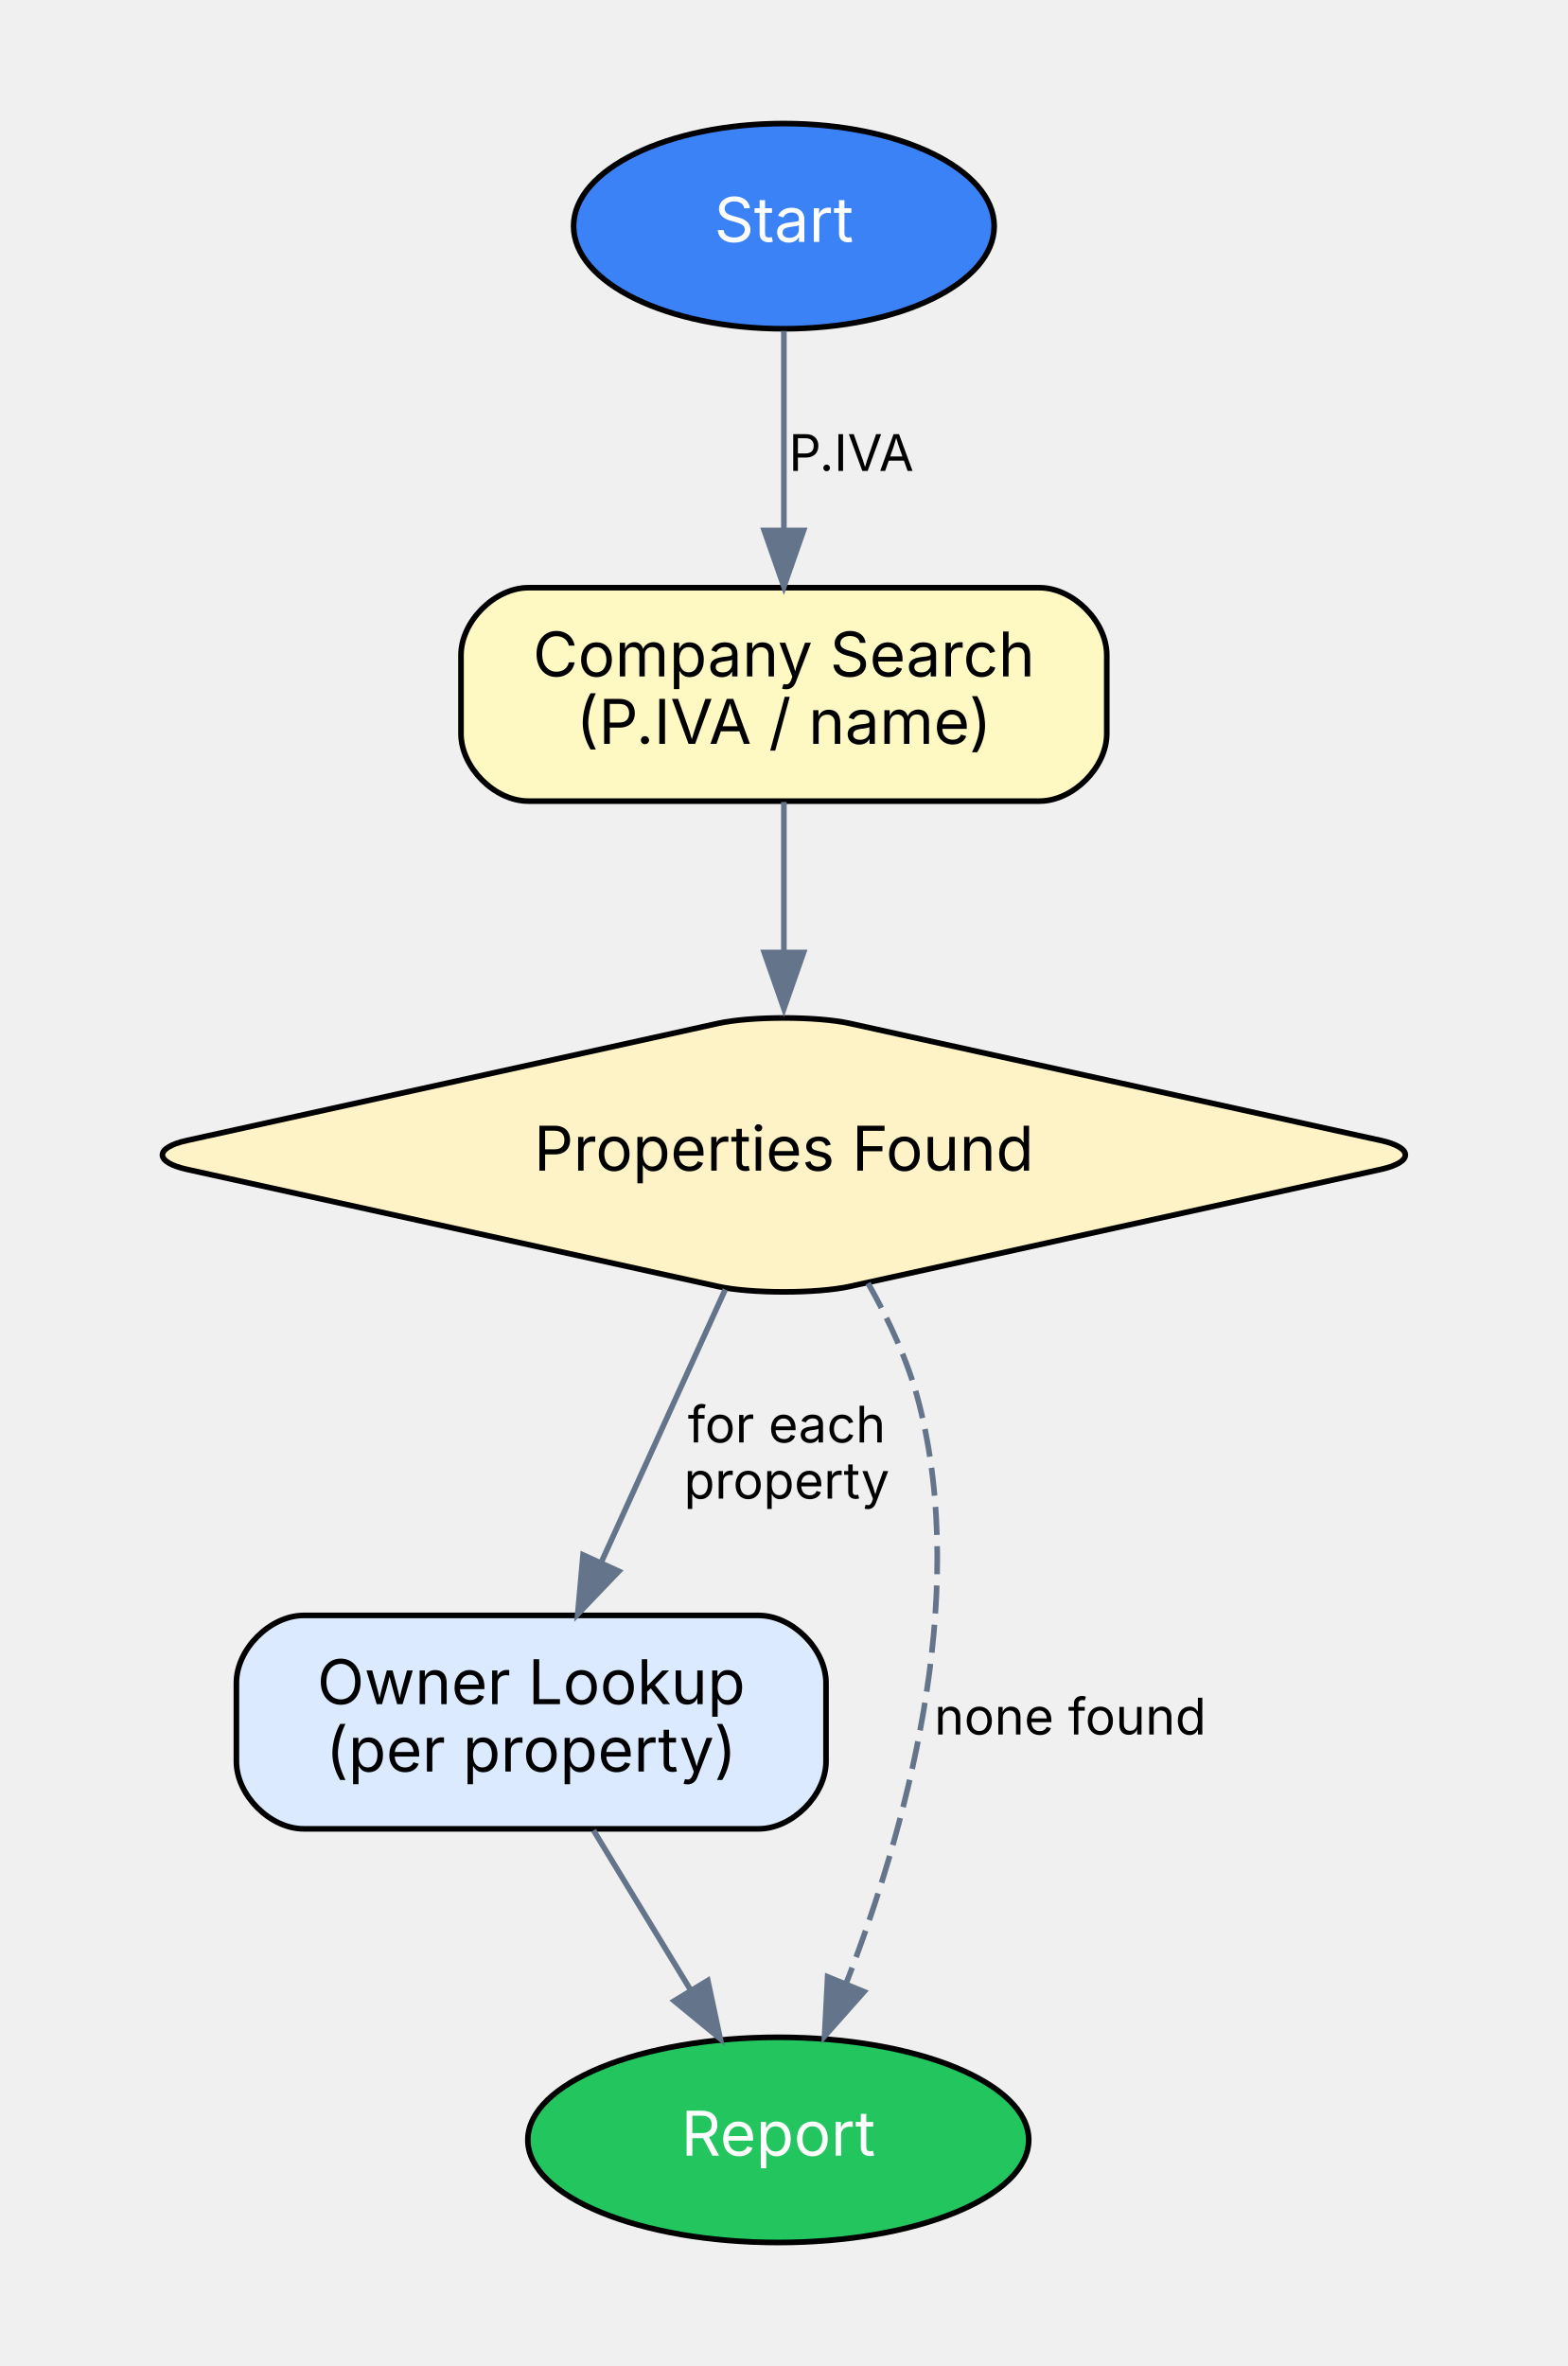
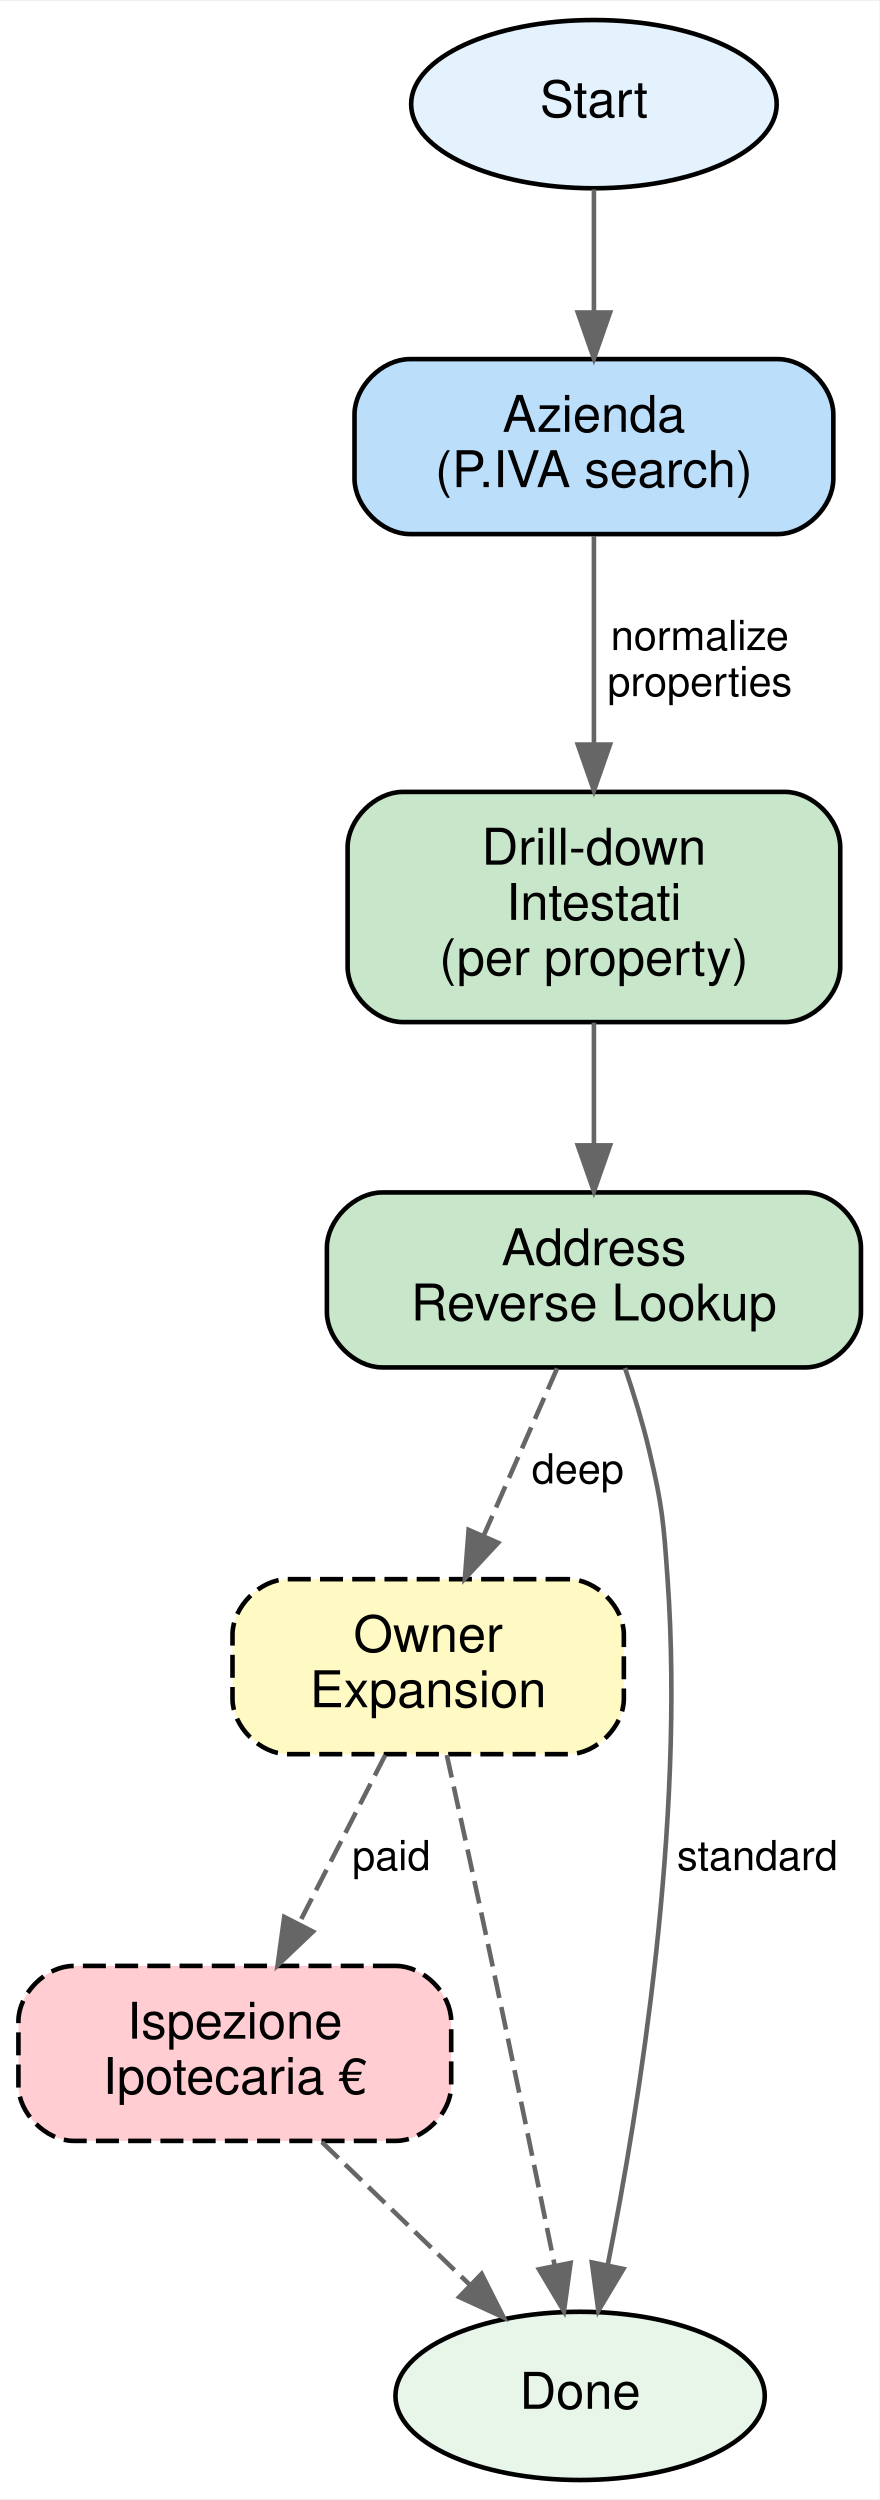
- <svg xmlns="http://www.w3.org/2000/svg" width="279pt" height="421pt" viewBox="0.00 0.00 279.20 420.74">
-   <g id="graph0" class="graph" transform="scale(1 1) rotate(0) translate(21.6 399.14)">
+ <svg xmlns="http://www.w3.org/2000/svg" width="191pt" height="543pt" viewBox="0.00 0.00 191.00 542.54">
+   <g id="graph0" class="graph" transform="scale(1 1) rotate(0) translate(4 538.54)">
+     <polygon fill="white" stroke="transparent" points="-4,4 -4,-538.54 187,-538.54 187,4 -4,4" />
    <g id="node1" class="node">
-       <ellipse fill="#3b82f6" stroke="black" cx="118" cy="-359.15" rx="37.45" ry="18.27" />
-       <text text-anchor="middle" x="118" y="-356.35" font-family="Inter" font-size="11.00" fill="white">Start</text>
+       <ellipse fill="#e3f2fd" stroke="black" cx="125" cy="-516.15" rx="39.7" ry="18.27" />
+       <text text-anchor="middle" x="125" y="-513.35" font-family="Helvetica,sans-Serif" font-size="11.00">Start</text>
    </g>
    <g id="node2" class="node">
-       <path fill="#fef9c3" stroke="black" d="M163.5,-294.77C163.5,-294.77 72.5,-294.77 72.5,-294.77 66.5,-294.77 60.5,-288.77 60.5,-282.77 60.5,-282.77 60.5,-268.77 60.5,-268.77 60.5,-262.77 66.5,-256.77 72.5,-256.77 72.5,-256.77 163.5,-256.77 163.5,-256.77 169.5,-256.77 175.5,-262.77 175.5,-268.77 175.5,-268.77 175.5,-282.77 175.5,-282.77 175.5,-288.77 169.5,-294.77 163.5,-294.77" />
-       <text text-anchor="middle" x="118" y="-278.97" font-family="Inter" font-size="11.00">Company Search</text>
-       <text text-anchor="middle" x="118" y="-266.97" font-family="Inter" font-size="11.00">(P.IVA / name)</text>
+       <path fill="#bbdefb" stroke="black" d="M165,-460.77C165,-460.77 85,-460.77 85,-460.77 79,-460.77 73,-454.77 73,-448.77 73,-448.77 73,-434.77 73,-434.77 73,-428.77 79,-422.77 85,-422.77 85,-422.77 165,-422.77 165,-422.77 171,-422.77 177,-428.77 177,-434.77 177,-434.77 177,-448.77 177,-448.77 177,-454.77 171,-460.77 165,-460.77" />
+       <text text-anchor="middle" x="125" y="-444.97" font-family="Helvetica,sans-Serif" font-size="11.00">Azienda</text>
+       <text text-anchor="middle" x="125" y="-432.97" font-family="Helvetica,sans-Serif" font-size="11.00">(P.IVA search)</text>
    </g>
    <g id="edge1" class="edge">
-       <path fill="none" stroke="#64748b" d="M118,-340.5C118,-330.19 118,-316.94 118,-305.19" />
-       <polygon fill="#64748b" stroke="#64748b" points="121.5,-304.96 118,-294.96 114.5,-304.96 121.5,-304.96" />
-       <text text-anchor="middle" x="130" y="-315.57" font-family="Inter" font-size="9.00"> P.IVA</text>
+       <path fill="none" stroke="#666666" d="M125,-497.63C125,-489.63 125,-479.96 125,-470.97" />
+       <polygon fill="#666666" stroke="#666666" points="128.5,-470.89 125,-460.89 121.5,-470.89 128.5,-470.89" />
    </g>
    <g id="node3" class="node">
-       <path fill="#fef3c7" stroke="black" d="M106.28,-217.19C106.28,-217.19 11.72,-196.35 11.72,-196.35 5.86,-195.06 5.86,-192.48 11.72,-191.19 11.72,-191.19 106.28,-170.35 106.28,-170.35 112.14,-169.06 123.86,-169.06 129.72,-170.35 129.72,-170.35 224.28,-191.19 224.28,-191.19 230.14,-192.48 230.14,-195.06 224.28,-196.35 224.28,-196.35 129.72,-217.19 129.72,-217.19 123.86,-218.48 112.14,-218.48 106.28,-217.19" />
-       <text text-anchor="middle" x="118" y="-190.97" font-family="Inter" font-size="11.00">Properties Found</text>
+       <path fill="#c8e6c9" stroke="black" d="M166.5,-366.77C166.5,-366.77 83.5,-366.77 83.5,-366.77 77.5,-366.77 71.5,-360.77 71.5,-354.77 71.5,-354.77 71.5,-328.77 71.5,-328.77 71.5,-322.77 77.5,-316.77 83.5,-316.77 83.5,-316.77 166.5,-316.77 166.5,-316.77 172.5,-316.77 178.5,-322.77 178.5,-328.77 178.5,-328.77 178.5,-354.77 178.5,-354.77 178.5,-360.77 172.5,-366.77 166.5,-366.77" />
+       <text text-anchor="middle" x="125" y="-350.97" font-family="Helvetica,sans-Serif" font-size="11.00">Drill-down</text>
+       <text text-anchor="middle" x="125" y="-338.97" font-family="Helvetica,sans-Serif" font-size="11.00">Intestati</text>
+       <text text-anchor="middle" x="125" y="-326.97" font-family="Helvetica,sans-Serif" font-size="11.00">(per property)</text>
    </g>
    <g id="edge2" class="edge">
-       <path fill="none" stroke="#64748b" d="M118,-256.62C118,-248.71 118,-239.16 118,-229.96" />
-       <polygon fill="#64748b" stroke="#64748b" points="121.5,-229.82 118,-219.82 114.5,-229.82 121.5,-229.82" />
+       <path fill="none" stroke="#666666" d="M125,-422.34C125,-409.63 125,-392.36 125,-377.16" />
+       <polygon fill="#666666" stroke="#666666" points="128.5,-377.05 125,-367.05 121.5,-377.05 128.5,-377.05" />
+       <text text-anchor="middle" x="148" y="-397.57" font-family="Helvetica,sans-Serif" font-size="9.00">normalize</text>
+       <text text-anchor="middle" x="148" y="-387.57" font-family="Helvetica,sans-Serif" font-size="9.00">properties</text>
    </g>
    <g id="node4" class="node">
-       <path fill="#dbeafe" stroke="black" d="M113.5,-111.77C113.5,-111.77 32.5,-111.77 32.5,-111.77 26.5,-111.77 20.5,-105.77 20.5,-99.77 20.5,-99.77 20.5,-85.77 20.5,-85.77 20.5,-79.77 26.5,-73.77 32.5,-73.77 32.5,-73.77 113.5,-73.77 113.5,-73.77 119.5,-73.77 125.5,-79.77 125.5,-85.77 125.5,-85.77 125.5,-99.77 125.5,-99.77 125.5,-105.77 119.5,-111.77 113.5,-111.77" />
-       <text text-anchor="middle" x="73" y="-95.97" font-family="Inter" font-size="11.00">Owner Lookup</text>
-       <text text-anchor="middle" x="73" y="-83.97" font-family="Inter" font-size="11.00">(per property)</text>
+       <path fill="#c8e6c9" stroke="black" d="M171,-279.77C171,-279.77 79,-279.77 79,-279.77 73,-279.77 67,-273.77 67,-267.77 67,-267.77 67,-253.77 67,-253.77 67,-247.77 73,-241.77 79,-241.77 79,-241.77 171,-241.77 171,-241.77 177,-241.77 183,-247.77 183,-253.77 183,-253.77 183,-267.77 183,-267.77 183,-273.77 177,-279.77 171,-279.77" />
+       <text text-anchor="middle" x="125" y="-263.97" font-family="Helvetica,sans-Serif" font-size="11.00">Address</text>
+       <text text-anchor="middle" x="125" y="-251.97" font-family="Helvetica,sans-Serif" font-size="11.00">Reverse Lookup</text>
    </g>
    <g id="edge3" class="edge">
-       <path fill="none" stroke="#64748b" d="M107.56,-169.81C101,-155.38 92.5,-136.67 85.57,-121.43" />
-       <polygon fill="#64748b" stroke="#64748b" points="88.6,-119.64 81.28,-111.99 82.23,-122.54 88.6,-119.64" />
-       <text text-anchor="middle" x="118.5" y="-142.57" font-family="Inter" font-size="9.00"> for each</text>
-       <text text-anchor="middle" x="118.5" y="-132.57" font-family="Inter" font-size="9.00"> property</text>
+       <path fill="none" stroke="#666666" d="M125,-316.64C125,-308.25 125,-298.77 125,-290.07" />
+       <polygon fill="#666666" stroke="#666666" points="128.5,-289.99 125,-279.99 121.5,-289.99 128.5,-289.99" />
    </g>
    <g id="node5" class="node">
-       <ellipse fill="#22c55e" stroke="black" cx="117" cy="-18.38" rx="44.6" ry="18.27" />
-       <text text-anchor="middle" x="117" y="-15.58" font-family="Inter" font-size="11.00" fill="white">Report</text>
+       <path fill="#fff9c4" stroke="black" stroke-dasharray="5,2" d="M119.5,-195.77C119.5,-195.77 58.5,-195.77 58.5,-195.77 52.5,-195.77 46.5,-189.77 46.5,-183.77 46.5,-183.77 46.5,-169.77 46.5,-169.77 46.5,-163.77 52.5,-157.77 58.5,-157.77 58.5,-157.77 119.5,-157.77 119.5,-157.77 125.5,-157.77 131.5,-163.77 131.5,-169.77 131.5,-169.77 131.5,-183.77 131.5,-183.77 131.5,-189.77 125.5,-195.77 119.5,-195.77" />
+       <text text-anchor="middle" x="89" y="-179.97" font-family="Helvetica,sans-Serif" font-size="11.00">Owner</text>
+       <text text-anchor="middle" x="89" y="-167.97" font-family="Helvetica,sans-Serif" font-size="11.00">Expansion</text>
+     </g>
+     <g id="edge5" class="edge">
+       <path fill="none" stroke="#666666" stroke-dasharray="5,2" d="M117.01,-241.57C112.35,-230.95 106.38,-217.35 101.14,-205.43" />
+       <polygon fill="#666666" stroke="#666666" points="104.19,-203.67 96.97,-195.92 97.78,-206.48 104.19,-203.67" />
+       <text text-anchor="middle" x="121.5" y="-216.57" font-family="Helvetica,sans-Serif" font-size="9.00">deep</text>
+     </g>
+     <g id="node7" class="node">
+       <ellipse fill="#e8f5e9" stroke="black" cx="122" cy="-18.38" rx="40.11" ry="18.27" />
+       <text text-anchor="middle" x="122" y="-15.58" font-family="Helvetica,sans-Serif" font-size="11.00">Done</text>
    </g>
    <g id="edge4" class="edge">
-       <path fill="none" stroke="#64748b" stroke-dasharray="5,2" d="M132.99,-170.93C136.68,-164.41 140.11,-157.05 142,-149.77 151.21,-114.36 139.39,-72.74 129.08,-46.22" />
-       <polygon fill="#64748b" stroke="#64748b" points="132.27,-44.77 125.24,-36.84 125.79,-47.42 132.27,-44.77" />
-       <text text-anchor="middle" x="169" y="-90.57" font-family="Inter" font-size="9.00"> none found</text>
+       <path fill="none" stroke="#666666" d="M131.75,-241.64C133.67,-235.98 135.61,-229.67 137,-223.77 139.89,-211.54 140.11,-208.31 141,-195.77 144.76,-142.87 134.87,-81.34 127.98,-46.71" />
+       <polygon fill="#666666" stroke="#666666" points="131.4,-45.96 125.96,-36.87 124.55,-47.37 131.4,-45.96" />
+       <text text-anchor="middle" x="160.5" y="-132.57" font-family="Helvetica,sans-Serif" font-size="9.00">standard</text>
    </g>
-     <g id="edge5" class="edge">
-       <path fill="none" stroke="#64748b" d="M84.1,-73.5C89.35,-64.87 95.7,-54.42 101.42,-45.01" />
-       <polygon fill="#64748b" stroke="#64748b" points="104.45,-46.76 106.66,-36.4 98.47,-43.13 104.45,-46.76" />
+     <g id="node6" class="node">
+       <path fill="#ffcdd2" stroke="black" stroke-dasharray="5,2" d="M82,-111.77C82,-111.77 12,-111.77 12,-111.77 6,-111.77 0,-105.77 0,-99.77 0,-99.77 0,-85.77 0,-85.77 0,-79.77 6,-73.77 12,-73.77 12,-73.77 82,-73.77 82,-73.77 88,-73.77 94,-79.77 94,-85.77 94,-85.77 94,-99.77 94,-99.77 94,-105.77 88,-111.77 82,-111.77" />
+       <text text-anchor="middle" x="47" y="-95.97" font-family="Helvetica,sans-Serif" font-size="11.00">Ispezione</text>
+       <text text-anchor="middle" x="47" y="-83.97" font-family="Helvetica,sans-Serif" font-size="11.00">Ipotecaria €</text>
+     </g>
+     <g id="edge6" class="edge">
+       <path fill="none" stroke="#666666" stroke-dasharray="5,2" d="M79.68,-157.57C74.19,-146.85 67.13,-133.08 60.98,-121.07" />
+       <polygon fill="#666666" stroke="#666666" points="63.97,-119.22 56.3,-111.92 57.74,-122.41 63.97,-119.22" />
+       <text text-anchor="middle" x="81" y="-132.57" font-family="Helvetica,sans-Serif" font-size="9.00">paid</text>
+     </g>
+     <g id="edge8" class="edge">
+       <path fill="none" stroke="#666666" stroke-dasharray="5,2" d="M93.04,-157.58C95.87,-144.77 99.72,-127.23 103,-111.77 107.63,-89.94 112.72,-65.18 116.46,-46.79" />
+       <polygon fill="#666666" stroke="#666666" points="119.93,-47.26 118.49,-36.77 113.07,-45.87 119.93,-47.26" />
+     </g>
+     <g id="edge7" class="edge">
+       <path fill="none" stroke="#666666" stroke-dasharray="5,2" d="M65.93,-73.5C75.7,-64.07 87.73,-52.46 98.14,-42.41" />
+       <polygon fill="#666666" stroke="#666666" points="100.61,-44.89 105.38,-35.43 95.75,-39.85 100.61,-44.89" />
    </g>
  </g>
</svg>
